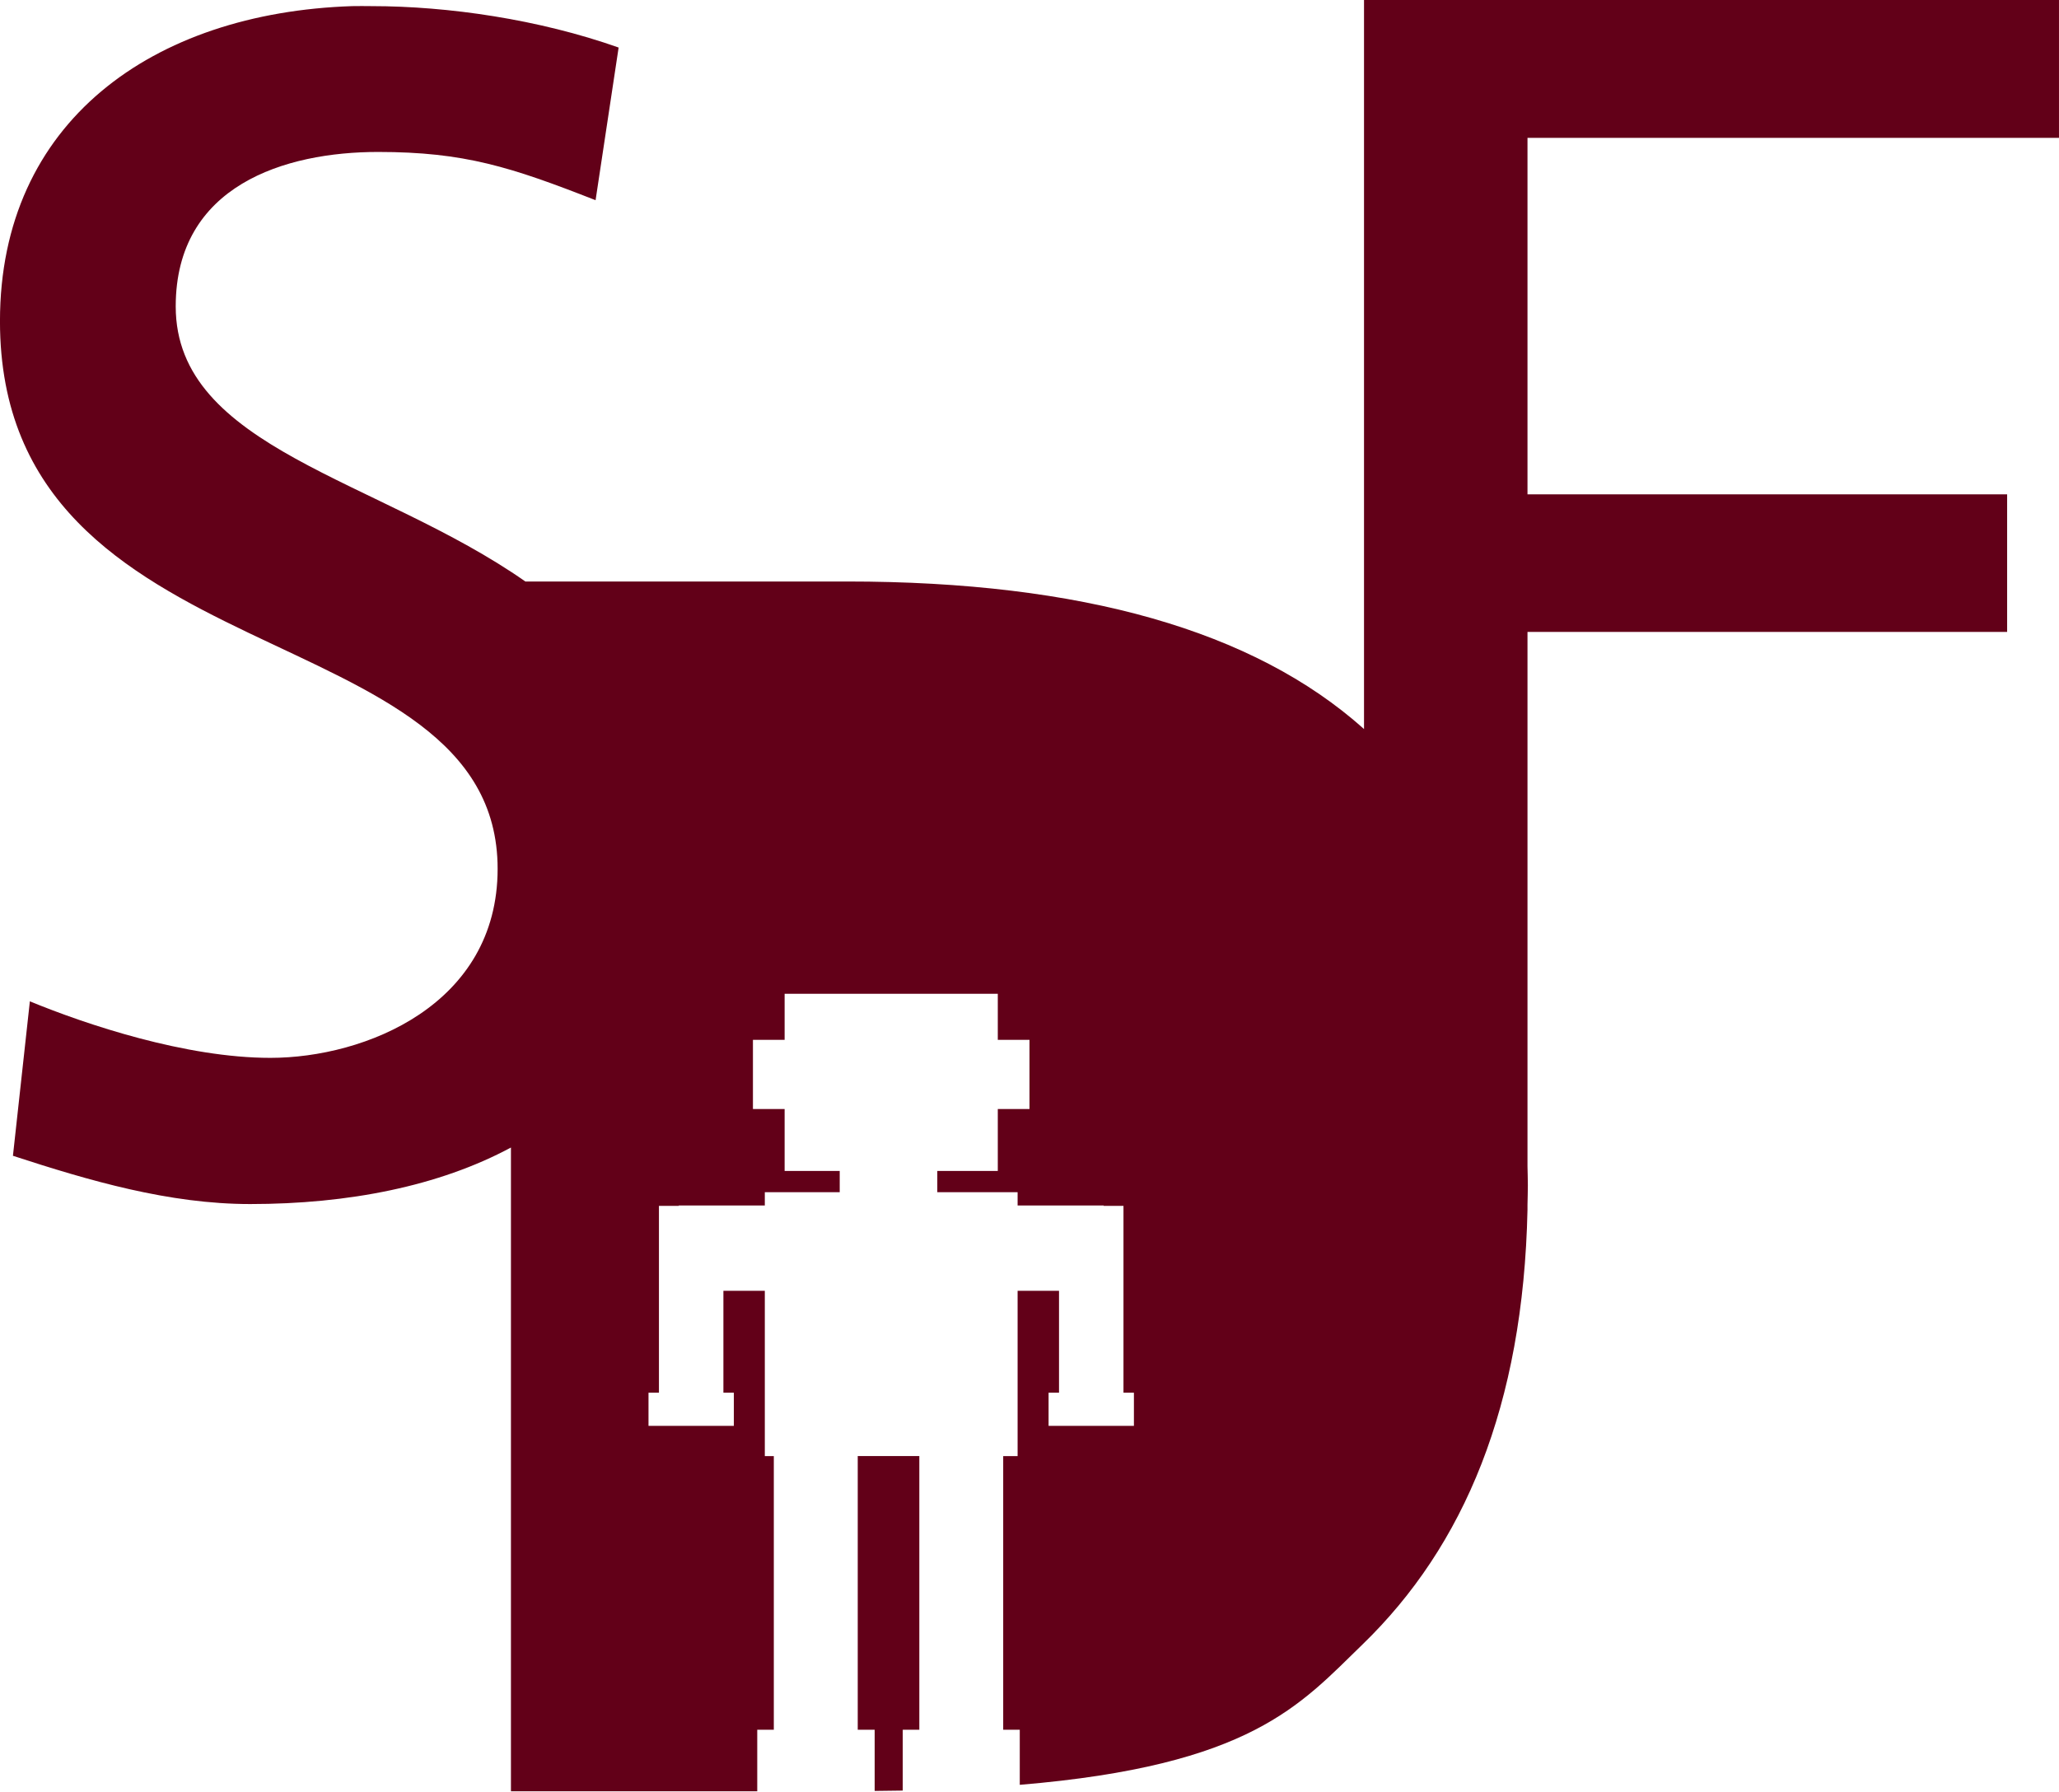
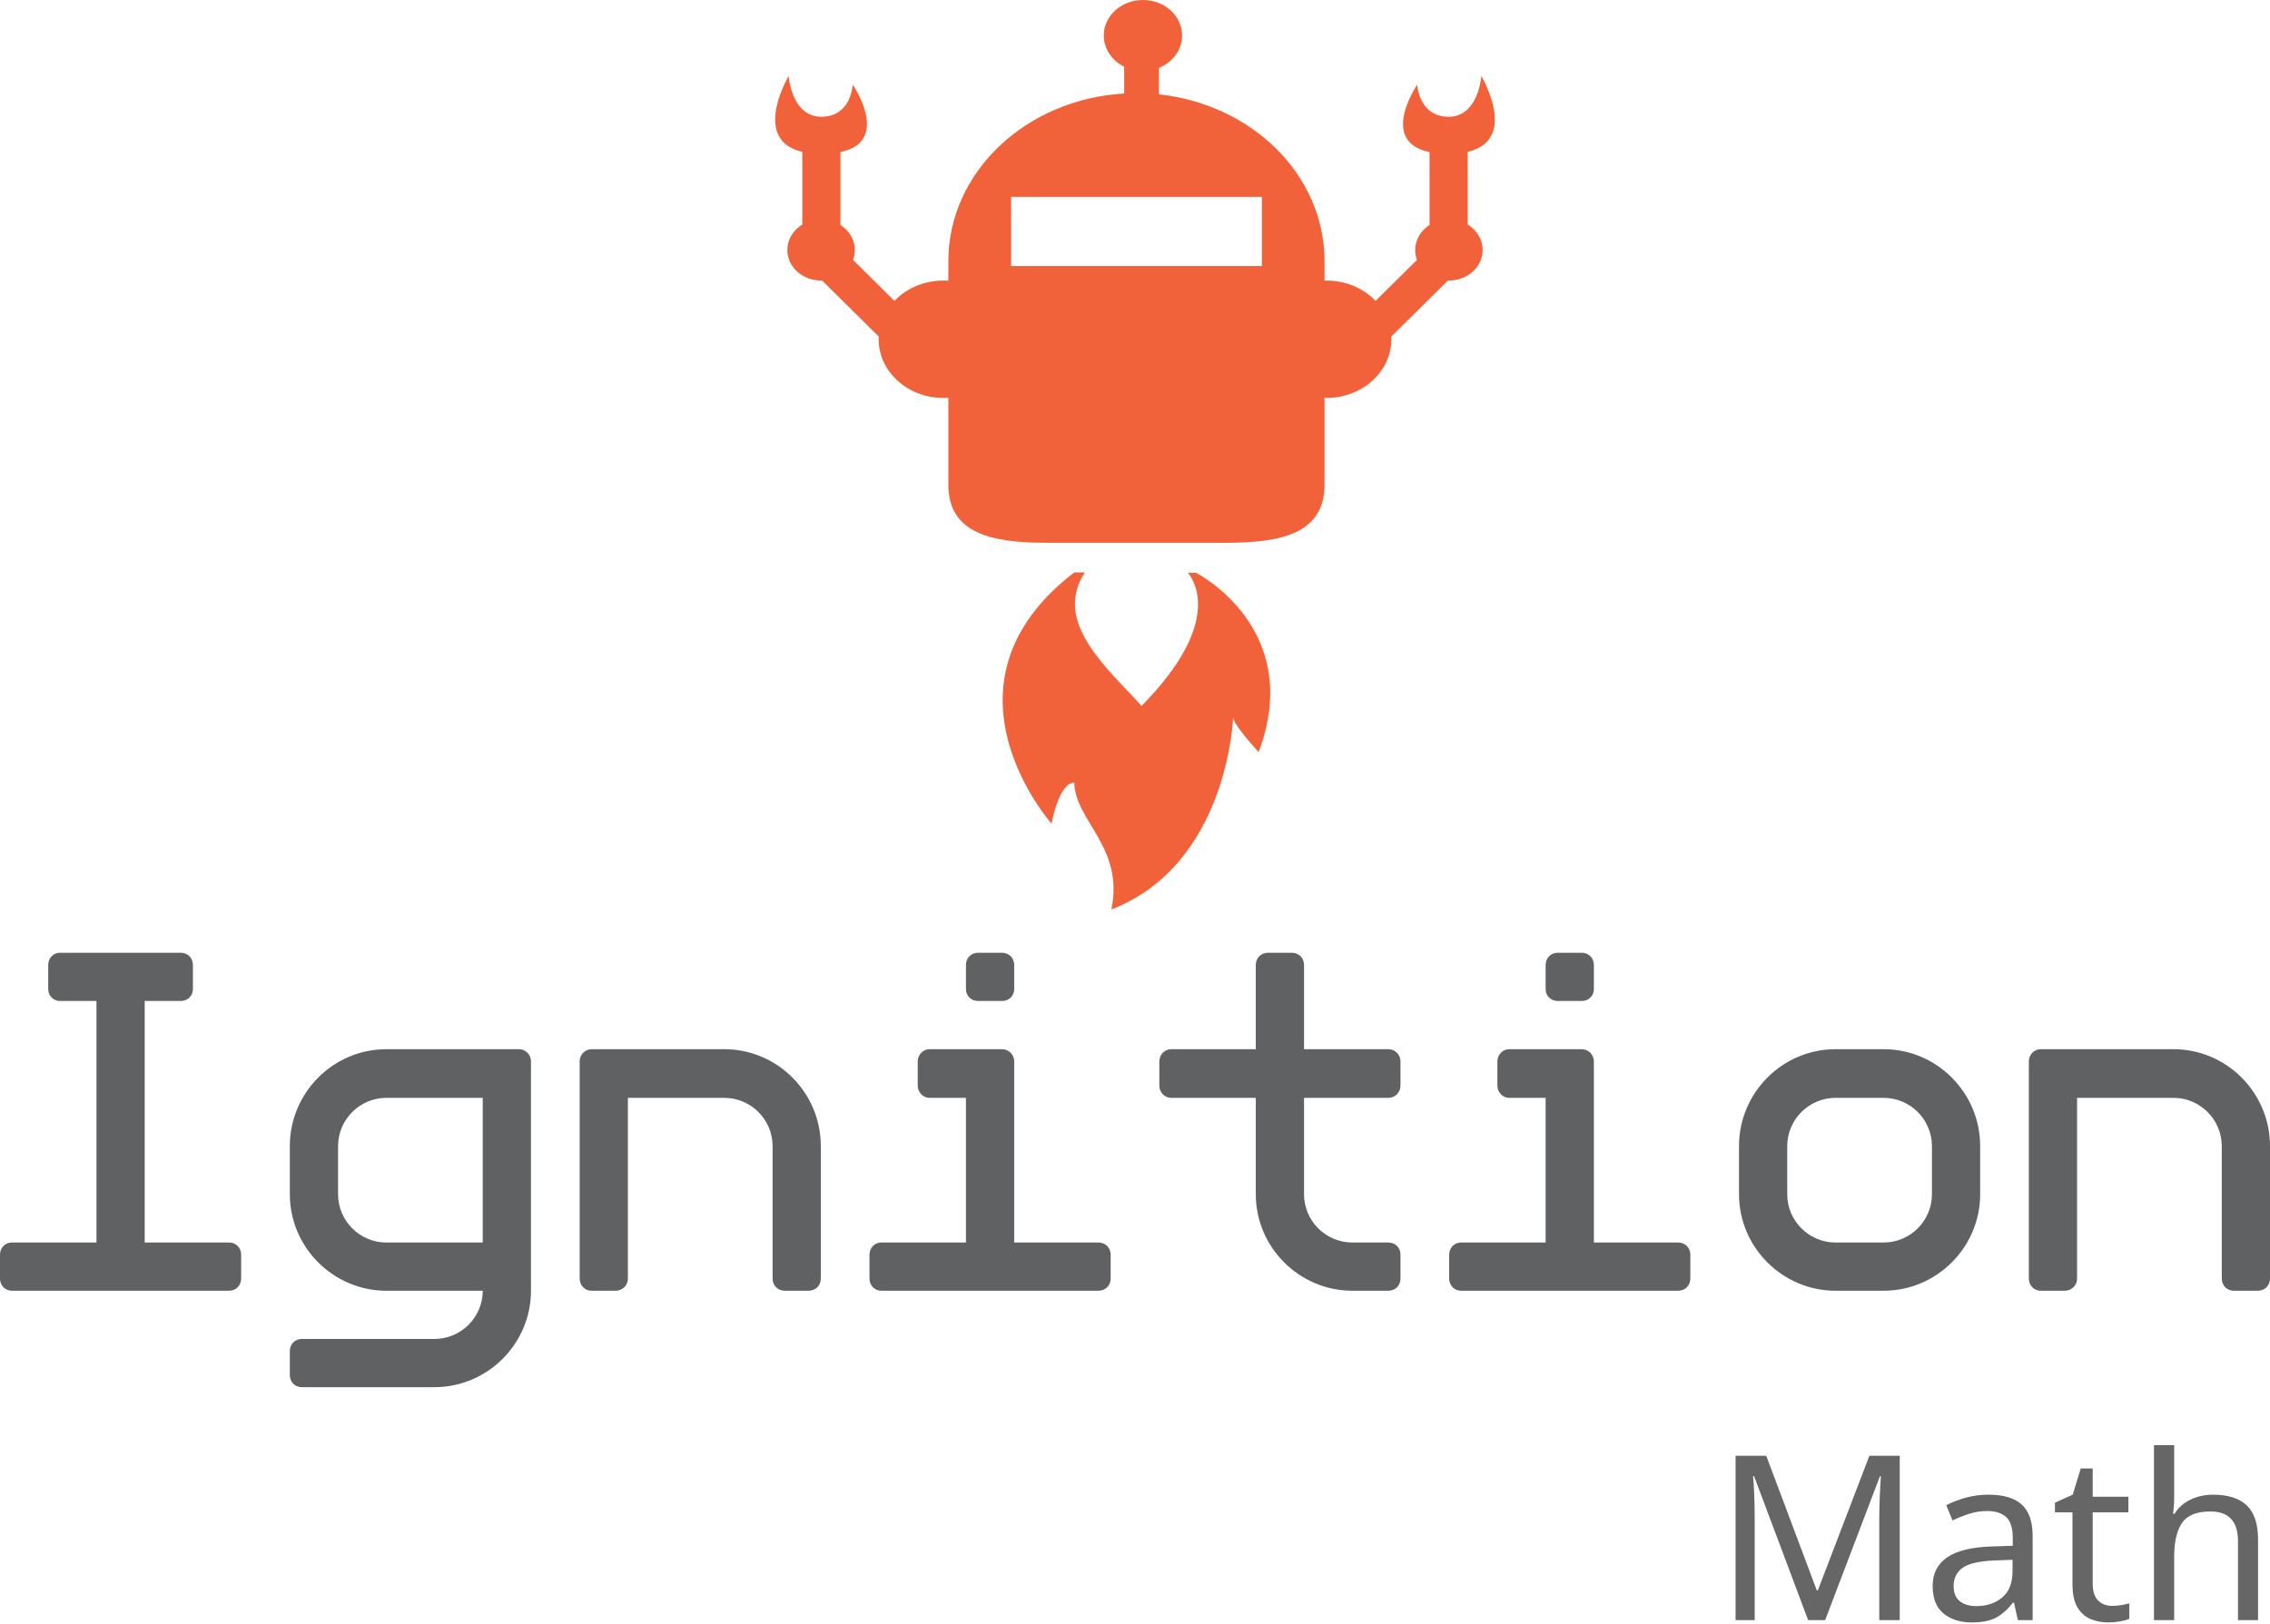
- <svg xmlns="http://www.w3.org/2000/svg" width="178.688" height="155.469" id="svg2" version="1.1">
-   <defs id="defs4" />
-   <g id="layer1" transform="translate(-8.906251,-5.875001)">
-     <path style="font-size:144px;font-style:normal;font-weight:normal;line-height:125%;letter-spacing:0px;word-spacing:0px;fill:#620018;fill-opacity:1;stroke:none;font-family:Sans" d="m 127.281,5.875 0,63.281 c -0.022,-0.02 -0.04,-0.043 -0.062,-0.062 -9.516,-8.484 -24.438,-12.75 -44.781,-12.75 l -27.938,0 c -12.733,-8.915 -30.344,-11.555 -30.344,-23.875 0,-10.512 9.498,-13.406 17.562,-13.406 7.488,0 11.531,1.308 18.875,4.188 l 2,-13.25 c -6.912,-2.448 -14.814,-3.594 -21.438,-3.594 -0.567,0 -1.129,-0.018 -1.688,0 -17.323,0.574 -30.563,10.046 -30.563,27.344 0,31.248 43.188,25.067 43.188,47.531 0,11.808 -11.511,16.406 -19.719,16.406 -7.344,0 -15.979,-2.89 -20.875,-4.906 l -1.469,13.406 c 6.624,2.16 13.538,4.188 20.594,4.188 8.505,0 16.375,-1.547 22.625,-4.906 l 0,55.875 21.375,0 0,-5.344 1.438,0 0,-23.75 -0.781,0 0,-14.344 -3.594,0 0,8.844 0.906,0 0,2.875 -7.406,0 0,-2.875 0.906,0 0,-16.219 1.719,0 0,-0.031 7.469,0 0,-1.156 6.5,0 0,-1.844 -4.781,0 0,-5.375 -2.75,0 0,-6 2.75,0 0,-4 18.5,0 0,4 2.75,0 0,6 -2.75,0 0,5.375 -5.25,0 0,1.844 6.969,0 0,1.156 7.469,0 0,0.031 1.719,0 0,16.219 0.906,0 0,2.875 -7.406,0 0,-2.875 0.906,0 0,-8.844 -3.594,0 0,14.344 -1.25,0 0,23.75 1.438,0 0,4.781 c 20.091,-1.678 24.331,-6.936 29.75,-12.188 8.816,-8.543 13.948,-20.712 14.312,-37.719 0.003,-0.145 -0.002,-0.292 0,-0.438 0.01,-0.561 0.031,-1.117 0.031,-1.688 0,-0.562 -0.022,-1.103 -0.031,-1.656 l 0,-46.375 41.625,0 0,-11.938 -41.625,0 0,-30.938 46.125,0 0,-11.969 -60.312,0 z M 83.344,132.25 l 0,23.75 1.469,0 0,5.312 c 0.82,-0.008 1.653,-0.015 2.438,-0.031 l 0,-5.281 1.438,0 0,-23.75 -5.344,0 z" id="path3036" />
+ <svg xmlns="http://www.w3.org/2000/svg" width="473.21" height="338.498" id="svg3097" version="1.1">
+   <defs id="defs3099" />
+   <g id="layer1" transform="translate(-159.6685,-323.8285)">
+     <g id="g44" transform="matrix(1.25,0,0,-1.25,389.7602,331.2347)">
+       <path d="m 0,0 c 0,-3.272 2.927,-5.924 6.534,-5.924 3.61,0 6.535,2.652 6.535,5.924 0,3.272 -2.925,5.925 -6.535,5.925 C 2.927,5.925 0,3.272 0,0" style="fill:#f1623b;fill-opacity:1;fill-rule:nonzero;stroke:none" id="path46" />
+     </g>
+     <g id="g48" transform="matrix(1.25,0,0,-1.25,369.8286,394.5673)">
+       <path d="m 0,0 c 0,-5.404 -4.833,-9.788 -10.797,-9.788 -5.962,0 -10.798,4.384 -10.798,9.788 0,1.761 0.513,3.412 1.412,4.84 1.86,2.956 5.366,4.949 9.386,4.949 C -4.833,9.789 0,5.406 0,0" style="fill:#f1623b;fill-opacity:1;fill-rule:nonzero;stroke:none" id="path50" />
+     </g>
+     <g id="g52" transform="matrix(1.25,0,0,-1.25,337.8651,375.9565)">
+       <path d="m 0,0 c 0,-2.816 -2.52,-5.1 -5.626,-5.1 -3.108,0 -5.626,2.284 -5.626,5.1 0,2.816 2.518,5.101 5.626,5.101 C -2.52,5.101 0,2.816 0,0" style="fill:#f1623b;fill-opacity:1;fill-rule:nonzero;stroke:none" id="path54" />
+     </g>
+     <path d="m 334.872,370.837 -7.956,0 0,-15.969 7.956,0 0,15.969 z" style="fill:#f1623b;fill-opacity:1;fill-rule:nonzero;stroke:none" id="path56" />
+     <g id="g58" transform="matrix(1.25,0,0,-1.25,349.2836,389.6942)">
+       <path d="M 0,0 -4.691,-3.898 -15.124,6.425 -10.433,10.321 0,0 z" style="fill:#f1623b;fill-opacity:1;fill-rule:nonzero;stroke:none" id="path60" />
+     </g>
+     <g id="g62" transform="matrix(1.25,0,0,-1.25,324.0755,339.6711)">
+       <path d="m 0,0 c 0,0 0.454,-6.8 5.455,-6.8 5.001,0 5.228,5.358 5.228,5.358 0,0 7.954,-11.538 -5.228,-11.538 C -7.729,-12.98 0,0 0,0" style="fill:#f1623b;fill-opacity:1;fill-rule:nonzero;stroke:none" id="path64" />
+     </g>
+     <g id="g66" transform="matrix(1.25,0,0,-1.25,422.7192,394.5673)">
+       <path d="m 0,0 c 0,-5.404 4.833,-9.788 10.794,-9.788 5.965,0 10.799,4.384 10.799,9.788 0,1.761 -0.512,3.412 -1.409,4.84 -1.861,2.956 -5.368,4.949 -9.39,4.949 C 4.833,9.789 0,5.406 0,0" style="fill:#f1623b;fill-opacity:1;fill-rule:nonzero;stroke:none" id="path68" />
+     </g>
+     <g id="g70" transform="matrix(1.25,0,0,-1.25,454.6827,375.9565)">
+       <path d="m 0,0 c 0,-2.816 2.52,-5.1 5.626,-5.1 3.107,0 5.628,2.284 5.628,5.1 0,2.816 -2.521,5.101 -5.628,5.101 C 2.52,5.101 0,2.816 0,0" style="fill:#f1623b;fill-opacity:1;fill-rule:nonzero;stroke:none" id="path72" />
+     </g>
+     <path d="m 457.676,370.837 7.957,0 0,-15.969 -7.957,0 0,15.969 z" style="fill:#f1623b;fill-opacity:1;fill-rule:nonzero;stroke:none" id="path74" />
+     <g id="g76" transform="matrix(1.25,0,0,-1.25,443.2631,389.6942)">
+       <path d="M 0,0 4.692,-3.898 15.124,6.425 10.432,10.321 0,0 z" style="fill:#f1623b;fill-opacity:1;fill-rule:nonzero;stroke:none" id="path78" />
+     </g>
+     <g id="g80" transform="matrix(1.25,0,0,-1.25,468.4712,339.6711)">
+       <path d="m 0,0 c 0,0 -0.452,-6.8 -5.454,-6.8 -4.999,0 -5.23,5.358 -5.23,5.358 0,0 -7.953,-11.538 5.23,-11.538 C 7.728,-12.98 0,0 0,0" style="fill:#f1623b;fill-opacity:1;fill-rule:nonzero;stroke:none" id="path82" />
+     </g>
+     <path d="m 422.719,379.304 -52.281,0 0,-14.424 52.281,0 0,14.424 z m -21.455,-35.801 0,-6.761 c 0,-1.816 -1.62,-3.285 -3.621,-3.285 -2.001,0 -3.623,1.469 -3.623,3.285 l 0,6.585 c -20.462,1.181 -36.653,16.37 -36.653,34.949 l 0,46.623 c 0,10.239 9.158,12.105 20.457,12.105 l 37.505,0 c 11.299,0 20.457,-1.866 20.457,-12.105 l 0,-46.623 c 0,-17.93 -15.082,-32.701 -34.524,-34.773" style="fill:#f1623b;fill-opacity:1;fill-rule:nonzero;stroke:none" id="path84" />
+     <g id="g86" transform="matrix(1.25,0,0,-1.25,378.879,495.5548)">
+       <path d="m 0,0 c 0,0 1.215,6.836 3.784,6.836 0.135,-6.393 8.377,-10.801 6.187,-21.166 19.458,7.497 20.304,31.971 20.304,31.971 0,0 -0.117,-0.883 4.259,-5.733 7.786,20.727 -10.451,29.928 -10.451,29.928 l -1.348,0.003 C 23.916,40.416 28.458,33.285 15.008,19.623 9.585,25.687 0.048,33.539 5.561,41.89 4.985,41.89 4.394,41.893 3.784,41.893 -20.647,23.148 0,0 0,0" style="fill:#f1623b;fill-opacity:1;fill-rule:nonzero;stroke:none" id="path88" />
+     </g>
+     <g id="g90" transform="matrix(1.25,0,0,-1.25,207.4035,592.965)">
+       <path d="m 0,0 -36.232,0 c -1.087,0 -1.956,0.869 -1.956,2.028 l 0,3.986 c 0,1.16 0.869,2.029 1.956,2.029 l 14.13,0 0,40.29 -6.086,0 c -1.087,0 -1.957,0.87 -1.957,1.957 l 0,4.058 c 0,1.159 0.87,2.028 1.957,2.028 l 20.145,0 c 1.159,0 2.028,-0.869 2.028,-2.028 l 0,-4.058 c 0,-1.087 -0.869,-1.957 -2.028,-1.957 l -6.015,0 0,-40.29 14.058,0 c 1.159,0 2.029,-0.869 2.029,-2.029 l 0,-3.986 C 2.029,0.869 1.159,0 0,0" style="fill:#606163;fill-opacity:1;fill-rule:nonzero;stroke:none" id="path92" />
+     </g>
+     <g id="g94" transform="matrix(1.25,0,0,-1.25,260.3051,552.7478)">
+       <path d="m 0,0 -16.087,0 c -4.42,0 -8.043,-3.623 -8.043,-8.044 l 0,-8.044 c 0,-4.42 3.623,-8.043 8.043,-8.043 L 0,-24.131 0,0 z m -8.043,-48.262 -22.174,0 c -1.087,0 -1.957,0.87 -1.957,2.03 l 0,3.986 c 0,1.158 0.87,2.028 1.957,2.028 l 22.174,0 c 4.42,0 8.043,3.623 8.043,8.044 l -16.087,0 c -8.841,0 -16.087,7.246 -16.087,16.086 l 0,8.044 c 0,8.913 7.246,16.16 16.087,16.16 l 22.102,0 c 1.159,0 2.028,-0.942 2.028,-2.03 l 0,-38.26 c 0,-8.842 -7.246,-16.088 -16.086,-16.088" style="fill:#606163;fill-opacity:1;fill-rule:nonzero;stroke:none" id="path96" />
+     </g>
+     <g id="g98" transform="matrix(1.25,0,0,-1.25,328.2433,592.965)">
+       <path d="m 0,0 -3.985,0 c -1.161,0 -2.03,0.869 -2.03,2.028 l 0,22.102 c 0,4.421 -3.623,8.044 -8.043,8.044 l -16.087,0 0,-30.146 C -30.145,0.869 -31.087,0 -32.174,0 l -4.058,0 c -1.087,0 -1.956,0.869 -1.956,2.028 l 0,36.232 c 0,1.088 0.869,2.03 1.956,2.03 l 22.174,0 c 8.84,0 16.086,-7.247 16.086,-16.16 l 0,-22.102 C 2.028,0.869 1.159,0 0,0" style="fill:#606163;fill-opacity:1;fill-rule:nonzero;stroke:none" id="path100" />
+     </g>
+     <g id="g102" transform="matrix(1.25,0,0,-1.25,368.5546,532.5488)">
+       <path d="m 0,0 -3.986,0 c -1.159,0 -2.029,0.87 -2.029,1.957 l 0,4.058 c 0,1.159 0.87,2.028 2.029,2.028 l 3.986,0 c 1.159,0 2.029,-0.869 2.029,-2.028 l 0,-4.058 C 2.029,0.87 1.159,0 0,0 m 16.087,-48.333 -36.232,0 c -1.087,0 -1.957,0.869 -1.957,2.028 l 0,3.986 c 0,1.16 0.87,2.029 1.957,2.029 l 14.13,0 0,24.131 -6.087,0 c -1.086,0 -1.957,0.942 -1.957,2.029 l 0,4.057 c 0,1.088 0.871,2.03 1.957,2.03 l 12.102,0 c 1.159,0 2.029,-0.942 2.029,-2.03 l 0,-30.217 14.058,0 c 1.159,0 2.028,-0.869 2.028,-2.029 l 0,-3.986 c 0,-1.159 -0.869,-2.028 -2.028,-2.028" style="fill:#606163;fill-opacity:1;fill-rule:nonzero;stroke:none" id="path104" />
+     </g>
+     <g id="g106" transform="matrix(1.25,0,0,-1.25,449.0831,592.965)">
+       <path d="m 0,0 -6.015,0 c -8.839,0 -16.087,7.246 -16.087,16.086 l 0,16.088 -14.129,0 c -1.088,0 -1.957,0.942 -1.957,2.029 l 0,4.057 c 0,1.088 0.869,2.03 1.957,2.03 l 14.129,0 0,14.058 c 0,1.159 0.871,2.028 2.029,2.028 l 3.986,0 c 1.159,0 2.029,-0.869 2.029,-2.028 l 0,-14.058 14.058,0 c 1.159,0 2.028,-0.942 2.028,-2.03 l 0,-4.057 C 2.028,33.116 1.159,32.174 0,32.174 l -14.058,0 0,-16.088 c 0,-4.42 3.623,-8.043 8.043,-8.043 l 6.015,0 c 1.159,0 2.028,-0.869 2.028,-2.029 l 0,-3.986 C 2.028,0.869 1.159,0 0,0" style="fill:#606163;fill-opacity:1;fill-rule:nonzero;stroke:none" id="path108" />
+     </g>
+     <g id="g110" transform="matrix(1.25,0,0,-1.25,489.3944,532.5488)">
+       <path d="m 0,0 -3.986,0 c -1.159,0 -2.029,0.87 -2.029,1.957 l 0,4.058 c 0,1.159 0.87,2.028 2.029,2.028 l 3.986,0 c 1.159,0 2.029,-0.869 2.029,-2.028 l 0,-4.058 C 2.029,0.87 1.159,0 0,0 m 16.087,-48.333 -36.232,0 c -1.087,0 -1.957,0.869 -1.957,2.028 l 0,3.986 c 0,1.16 0.87,2.029 1.957,2.029 l 14.13,0 0,24.131 -6.087,0 c -1.086,0 -1.957,0.942 -1.957,2.029 l 0,4.057 c 0,1.088 0.871,2.03 1.957,2.03 l 12.102,0 c 1.159,0 2.029,-0.942 2.029,-2.03 l 0,-30.217 14.058,0 c 1.159,0 2.028,-0.869 2.028,-2.029 l 0,-3.986 c 0,-1.159 -0.869,-2.028 -2.028,-2.028" style="fill:#606163;fill-opacity:1;fill-rule:nonzero;stroke:none" id="path112" />
+     </g>
+     <g id="g114" transform="matrix(1.25,0,0,-1.25,562.4047,562.8027)">
+       <path d="m 0,0 c 0,4.421 -3.623,8.044 -8.043,8.044 l -8.044,0 c -4.421,0 -8.044,-3.623 -8.044,-8.044 l 0,-8.044 c 0,-4.42 3.623,-8.043 8.044,-8.043 l 8.044,0 c 4.42,0 8.043,3.623 8.043,8.043 L 0,0 z m -8.043,-24.13 -8.044,0 c -8.841,0 -16.087,7.246 -16.087,16.086 l 0,8.044 c 0,8.913 7.246,16.16 16.087,16.16 l 8.044,0 C 0.797,16.16 8.043,8.913 8.043,0 l 0,-8.044 c 0,-8.84 -7.246,-16.086 -16.086,-16.086" style="fill:#606163;fill-opacity:1;fill-rule:nonzero;stroke:none" id="path116" />
+     </g>
+     <g id="g118" transform="matrix(1.25,0,0,-1.25,630.3417,592.965)">
+       <path d="m 0,0 -3.984,0 c -1.161,0 -2.03,0.869 -2.03,2.028 l 0,22.102 c 0,4.421 -3.623,8.044 -8.043,8.044 l -16.088,0 0,-30.146 C -30.145,0.869 -31.086,0 -32.174,0 l -4.056,0 c -1.088,0 -1.958,0.869 -1.958,2.028 l 0,36.232 c 0,1.088 0.87,2.03 1.958,2.03 l 22.173,0 c 8.84,0 16.086,-7.247 16.086,-16.16 l 0,-22.102 C 2.029,0.869 1.16,0 0,0" style="fill:#606163;fill-opacity:1;fill-rule:nonzero;stroke:none" id="path120" />
+     </g>
+     <text xml:space="preserve" style="font-size:40px;font-style:normal;font-weight:normal;line-height:125%;letter-spacing:0px;word-spacing:0px;fill:#000000;fill-opacity:1;stroke:none;font-family:Sans" x="516.815" y="661.647" id="text3104">
+       <tspan id="tspan3106" x="516.815" y="661.647" style="font-size:48px;fill:#666666">Math</tspan>
+     </text>
  </g>
</svg>
